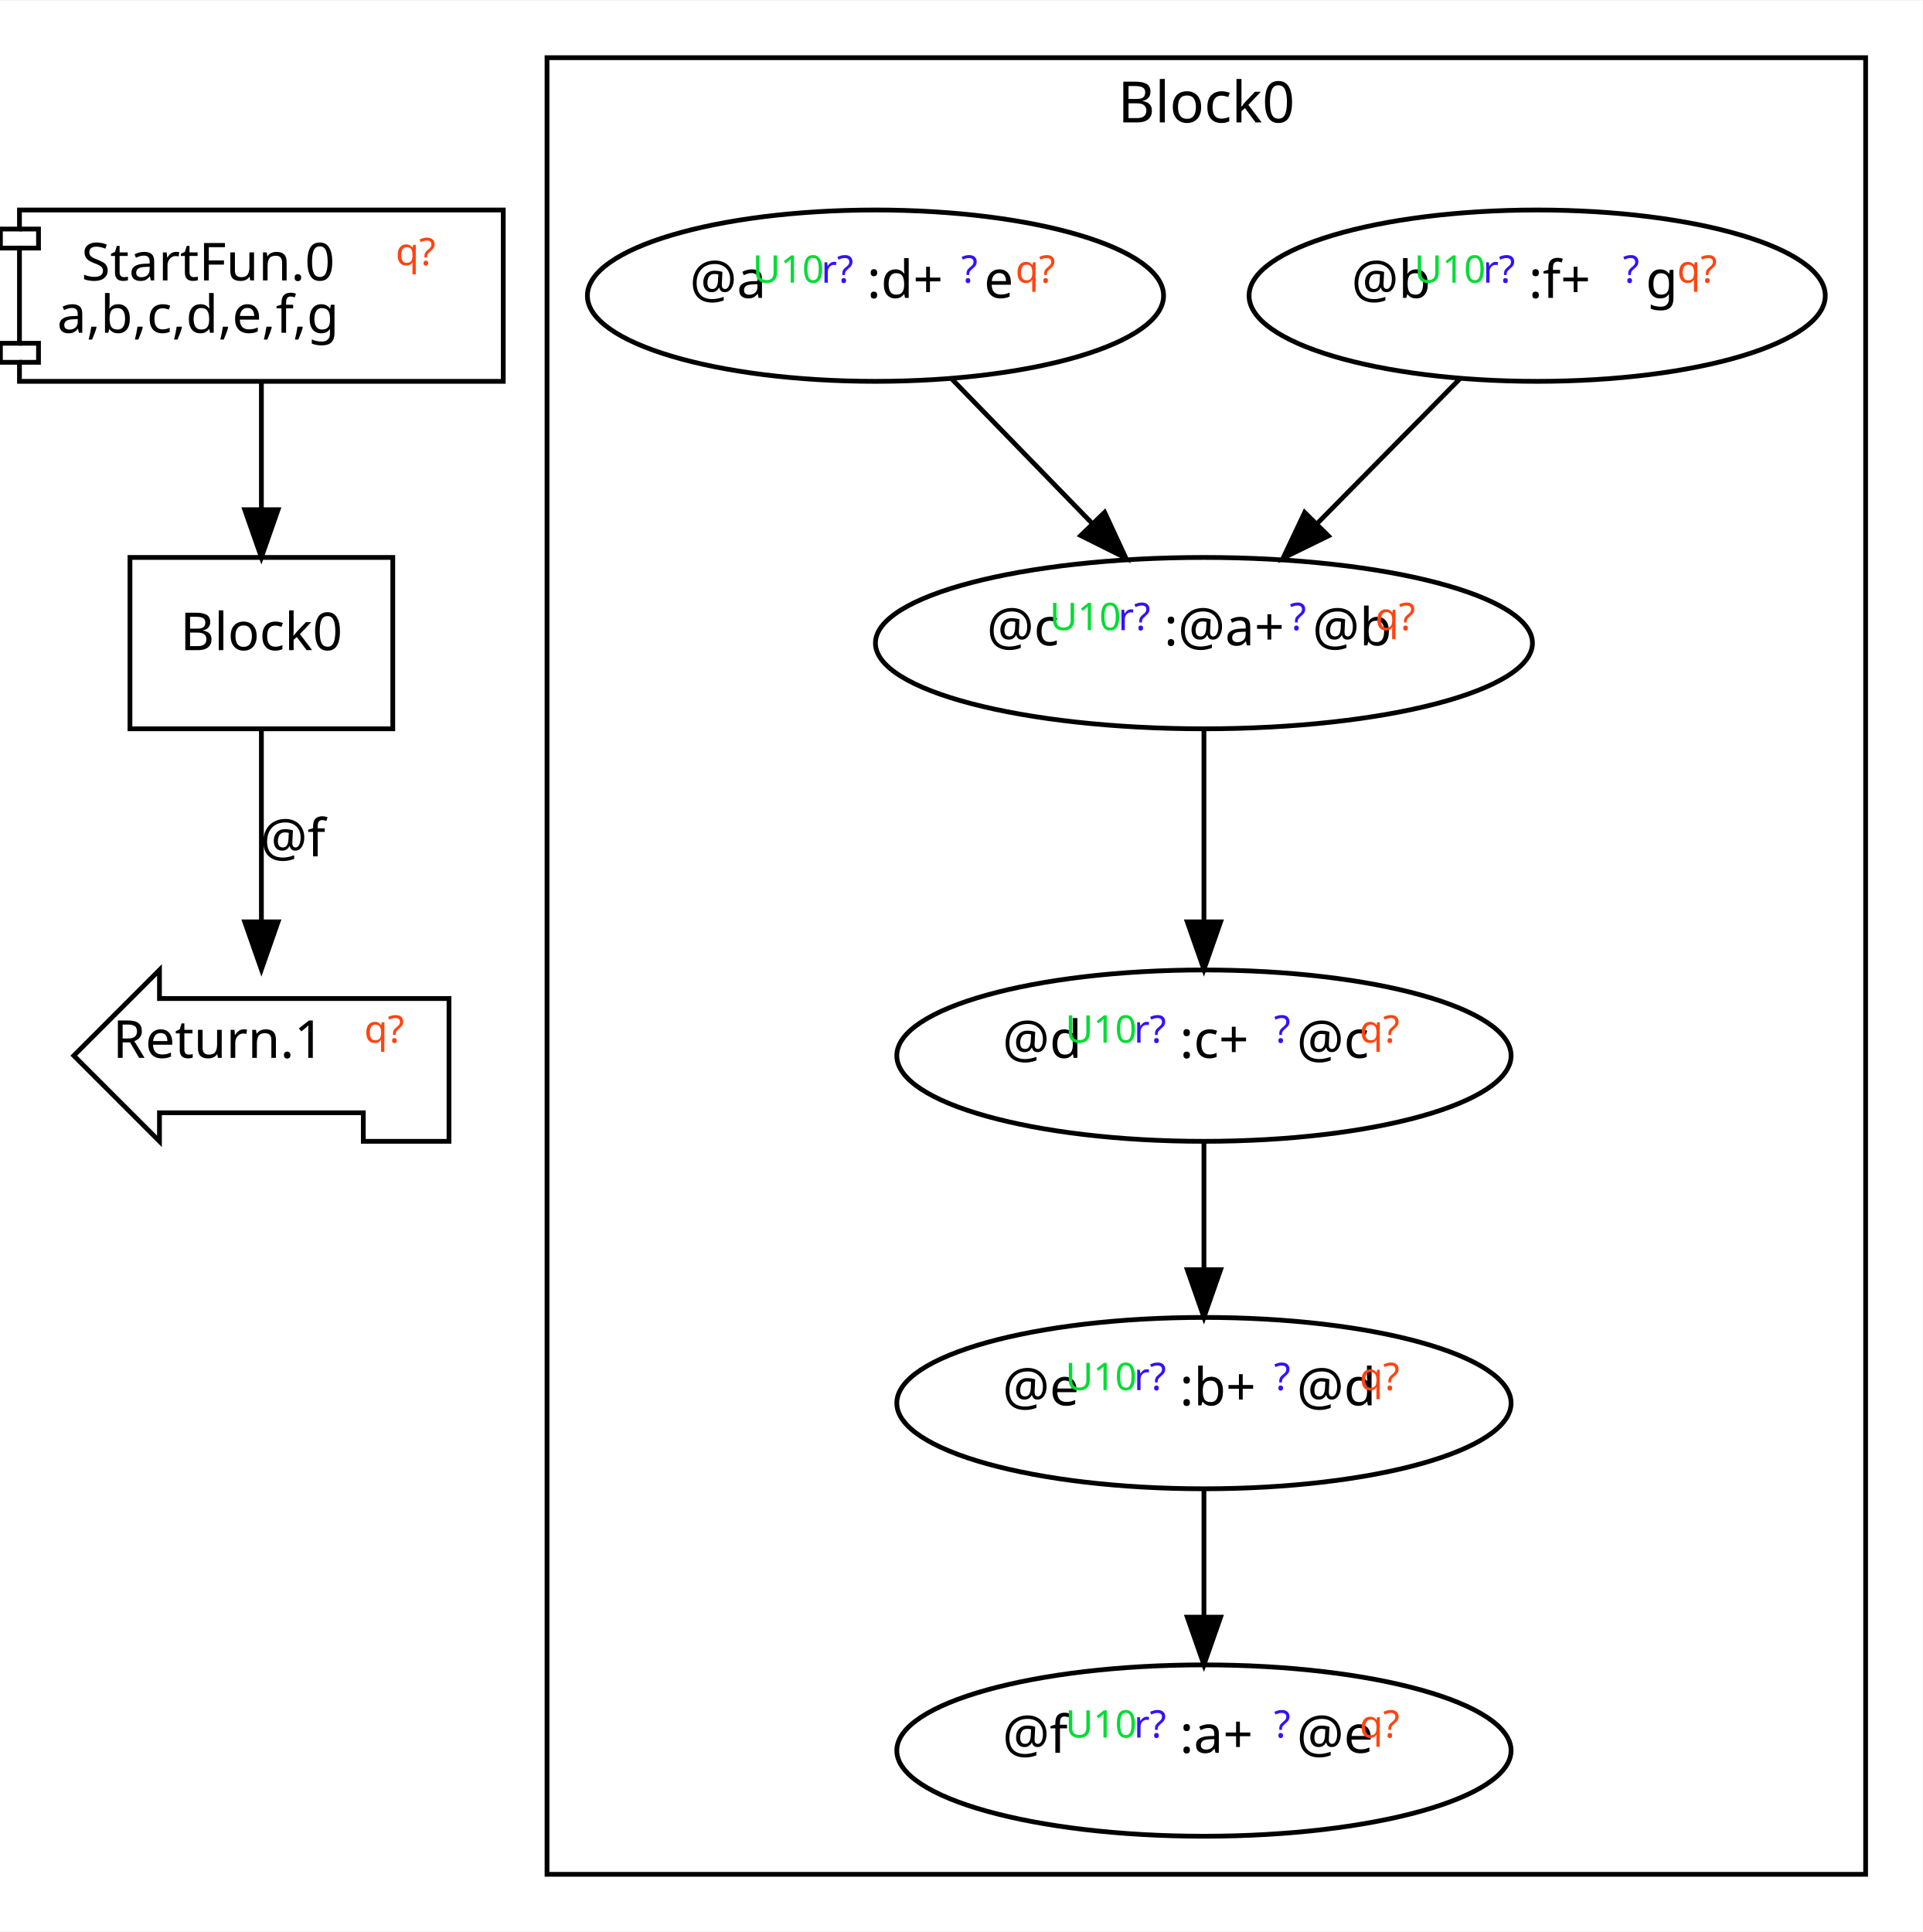
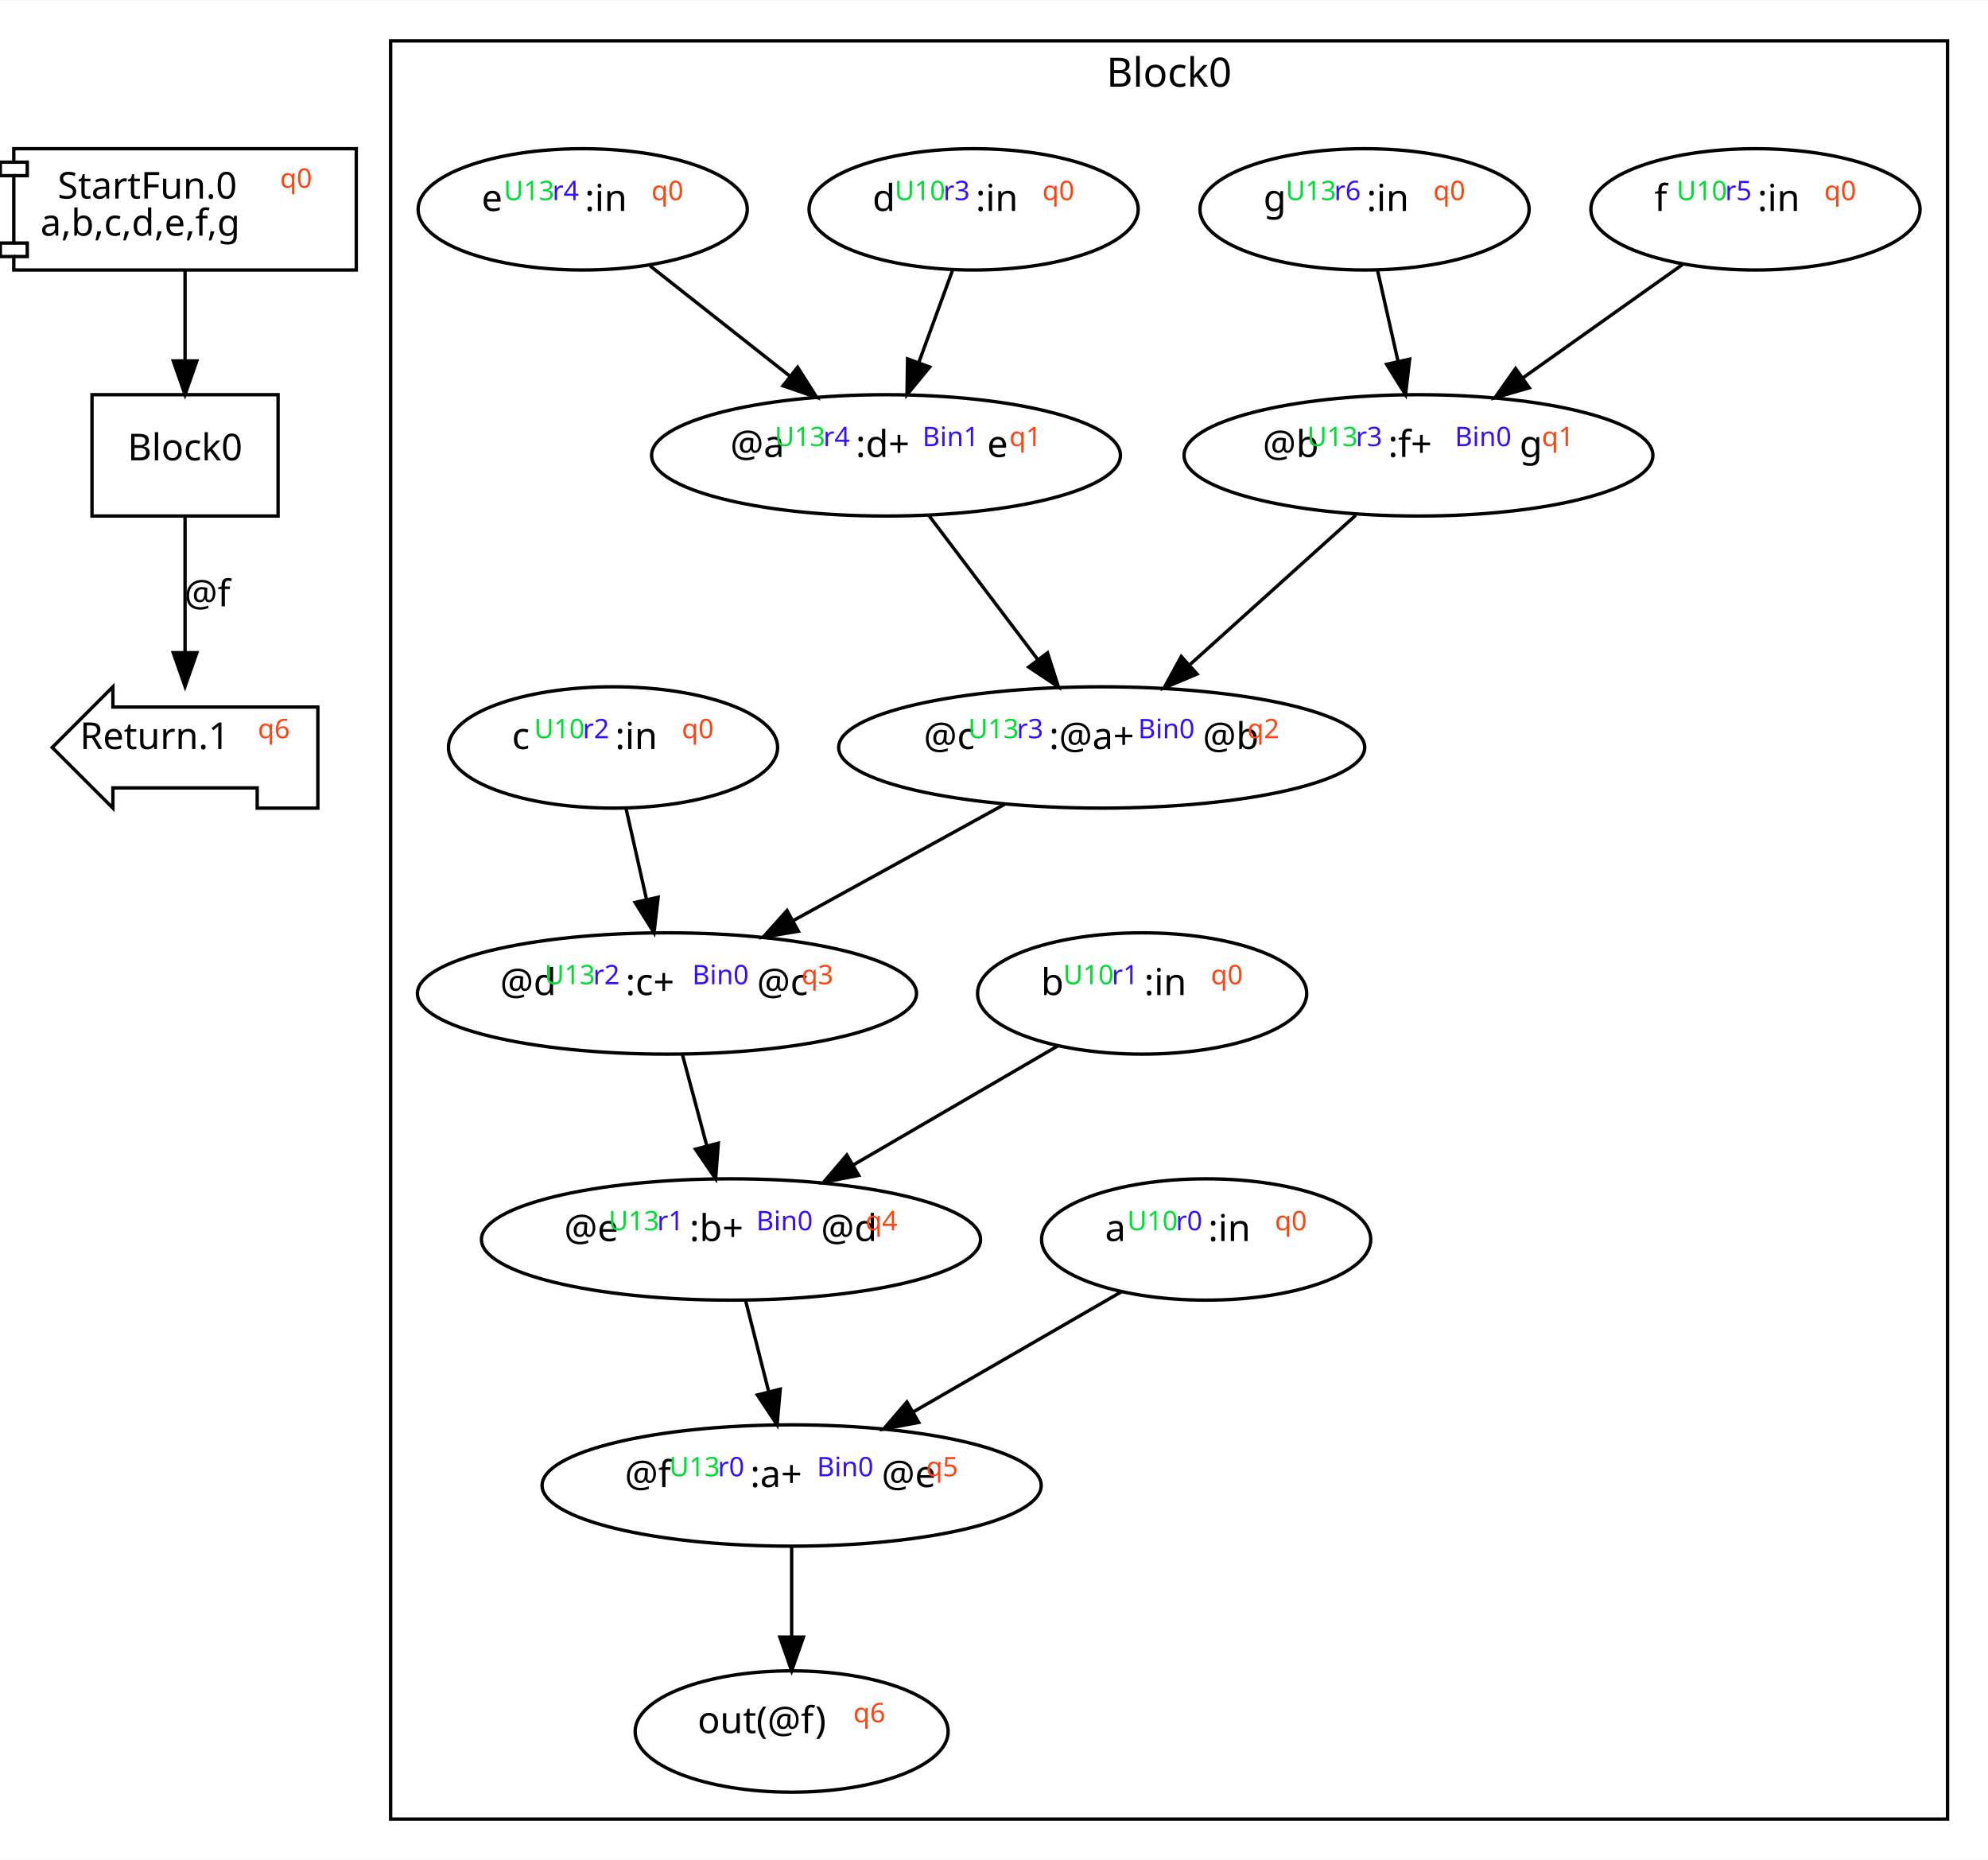
- <svg xmlns="http://www.w3.org/2000/svg" width="404pt" height="406pt" viewBox="0.00 0.00 403.91 405.67">
-   <g id="graph0" class="graph" transform="scale(1 1) rotate(0) translate(4 401.67)">
-     <polygon fill="white" stroke="transparent" points="-4,4 -4,-401.67 399.91,-401.67 399.91,4 -4,4" />
+ <svg xmlns="http://www.w3.org/2000/svg" width="590pt" height="552pt" viewBox="0.00 0.00 589.91 551.67">
+   <g id="graph0" class="graph" transform="scale(1 1) rotate(0) translate(4 547.67)">
+     <polygon fill="white" stroke="transparent" points="-4,4 -4,-547.67 585.91,-547.67 585.91,4 -4,4" />
    <g id="clust1" class="cluster">
-       <polygon fill="none" stroke="black" points="110.91,-8 110.91,-389.67 387.91,-389.67 387.91,-8 110.91,-8" />
-       <text text-anchor="middle" x="249.41" y="-376.07" font-family="Monaco" font-size="12.00">Block0</text>
+       <polygon fill="none" stroke="black" points="111.91,-8 111.91,-535.67 573.91,-535.67 573.91,-8 111.91,-8" />
+       <text text-anchor="middle" x="342.91" y="-522.07" font-family="Monaco" font-size="12.00">Block0</text>
    </g>
    <g id="node1" class="node">
-       <polygon fill="none" stroke="black" points="101.72,-357.67 0.09,-357.67 0.09,-353.67 -3.91,-353.67 -3.91,-349.67 0.09,-349.67 0.09,-329.67 -3.91,-329.67 -3.91,-325.67 0.09,-325.67 0.09,-321.67 101.72,-321.67 101.72,-357.67" />
-       <polyline fill="none" stroke="black" points="0.09,-353.67 4.09,-353.67 4.09,-349.67 0.09,-349.67 " />
-       <polyline fill="none" stroke="black" points="0.09,-329.67 4.09,-329.67 4.09,-325.67 0.09,-325.67 " />
-       <text text-anchor="start" x="13.1" y="-342.87" font-family="Monaco" font-size="11.00">StartFun.0</text>
-       <text text-anchor="start" x="79.11" y="-342.87" font-family="Monaco" baseline-shift="super" font-size="8.00" fill="#ff4411">q?</text>
-       <text text-anchor="start" x="8" y="-331.87" font-family="Monaco" font-size="11.00">a,b,c,d,e,f,g</text>
+       <polygon fill="none" stroke="black" points="101.72,-503.67 0.09,-503.67 0.09,-499.67 -3.91,-499.67 -3.91,-495.67 0.09,-495.67 0.09,-475.67 -3.91,-475.67 -3.91,-471.67 0.09,-471.67 0.09,-467.67 101.72,-467.67 101.72,-503.67" />
+       <polyline fill="none" stroke="black" points="0.09,-499.67 4.09,-499.67 4.09,-495.67 0.09,-495.67 " />
+       <polyline fill="none" stroke="black" points="0.09,-475.67 4.09,-475.67 4.09,-471.67 0.09,-471.67 " />
+       <text text-anchor="start" x="13.1" y="-488.87" font-family="Monaco" font-size="11.00">StartFun.0</text>
+       <text text-anchor="start" x="79.11" y="-488.87" font-family="Monaco" baseline-shift="super" font-size="8.00" fill="#ff4411">q0</text>
+       <text text-anchor="start" x="8" y="-477.87" font-family="Monaco" font-size="11.00">a,b,c,d,e,f,g</text>
    </g>
    <g id="node2" class="node">
-       <polygon fill="none" stroke="black" points="78.51,-284.67 23.3,-284.67 23.3,-248.67 78.51,-248.67 78.51,-284.67" />
-       <text text-anchor="middle" x="50.91" y="-265.2" font-family="Monaco" font-size="11.00">Block0</text>
+       <polygon fill="none" stroke="black" points="78.51,-430.67 23.3,-430.67 23.3,-394.67 78.51,-394.67 78.51,-430.67" />
+       <text text-anchor="middle" x="50.91" y="-411.2" font-family="Monaco" font-size="11.00">Block0</text>
    </g>
    <g id="edge1" class="edge">
-       <path fill="none" stroke="black" d="M50.91,-321.48C50.91,-313.46 50.91,-303.72 50.91,-294.74" />
-       <polygon fill="black" stroke="black" points="54.41,-294.7 50.91,-284.7 47.41,-294.7 54.41,-294.7" />
+       <path fill="none" stroke="black" d="M50.91,-467.48C50.91,-459.46 50.91,-449.72 50.91,-440.74" />
+       <polygon fill="black" stroke="black" points="54.41,-440.7 50.91,-430.7 47.41,-440.7 54.41,-440.7" />
    </g>
    <g id="node3" class="node">
-       <polygon fill="none" stroke="black" points="90.32,-192 29.5,-192 29.5,-198 11.5,-180 29.5,-162 29.5,-168 72.32,-168 72.32,-162 90.32,-162 90.32,-192" />
-       <text text-anchor="start" x="19.7" y="-179.53" font-family="Monaco" font-size="11.00">Return.1</text>
-       <text text-anchor="start" x="72.51" y="-179.53" font-family="Monaco" baseline-shift="super" font-size="8.00" fill="#ff4411">q?</text>
+       <polygon fill="none" stroke="black" points="90.32,-338 29.5,-338 29.5,-344 11.5,-326 29.5,-308 29.5,-314 72.32,-314 72.32,-308 90.32,-308 90.32,-338" />
+       <text text-anchor="start" x="19.7" y="-325.53" font-family="Monaco" font-size="11.00">Return.1</text>
+       <text text-anchor="start" x="72.51" y="-325.53" font-family="Monaco" baseline-shift="super" font-size="8.00" fill="#ff4411">q6</text>
    </g>
    <g id="edge2" class="edge">
-       <path fill="none" stroke="black" d="M50.91,-248.53C50.91,-236.94 50.91,-221.39 50.91,-208.13" />
-       <polygon fill="black" stroke="black" points="54.41,-208.11 50.91,-198.11 47.41,-208.11 54.41,-208.11" />
-       <text text-anchor="middle" x="57.51" y="-221.87" font-family="Monaco" font-size="11.00">@f</text>
+       <path fill="none" stroke="black" d="M50.91,-394.53C50.91,-382.94 50.91,-367.39 50.91,-354.13" />
+       <polygon fill="black" stroke="black" points="54.41,-354.11 50.91,-344.11 47.41,-354.11 54.41,-354.11" />
+       <text text-anchor="middle" x="57.51" y="-367.87" font-family="Monaco" font-size="11.00">@f</text>
    </g>
    <g id="node4" class="node">
-       <ellipse fill="none" stroke="black" cx="318.91" cy="-339.67" rx="60.52" ry="18" />
-       <text text-anchor="start" x="279.9" y="-339.2" font-family="Monaco" font-size="11.00">@b</text>
-       <text text-anchor="start" x="293.1" y="-339.2" font-family="Monaco" baseline-shift="super" font-size="8.00" fill="#00dd33">U10</text>
-       <text text-anchor="start" x="307.51" y="-339.2" font-family="Monaco" baseline-shift="super" font-size="8.00" fill="#3311ff">r?</text>
-       <text text-anchor="start" x="317.11" y="-339.2" font-family="Monaco" font-size="11.00">:f+</text>
-       <text text-anchor="start" x="336.91" y="-339.2" font-family="Monaco" baseline-shift="super" font-size="8.00" fill="#3311ff">?</text>
-       <text text-anchor="start" x="341.71" y="-339.2" font-family="Monaco" font-size="11.00">g</text>
-       <text text-anchor="start" x="348.31" y="-339.2" font-family="Monaco" baseline-shift="super" font-size="8.00" fill="#ff4411">q?</text>
+       <ellipse fill="none" stroke="black" cx="212.91" cy="-180" rx="74.05" ry="18" />
+       <text text-anchor="start" x="163.4" y="-179.53" font-family="Monaco" font-size="11.00">@e</text>
+       <text text-anchor="start" x="176.6" y="-179.53" font-family="Monaco" baseline-shift="super" font-size="8.00" fill="#00dd33">U13</text>
+       <text text-anchor="start" x="191" y="-179.53" font-family="Monaco" baseline-shift="super" font-size="8.00" fill="#3311ff">r1</text>
+       <text text-anchor="start" x="200.6" y="-179.53" font-family="Monaco" font-size="11.00">:b+</text>
+       <text text-anchor="start" x="220.41" y="-179.53" font-family="Monaco" baseline-shift="super" font-size="8.00" fill="#3311ff">Bin0</text>
+       <text text-anchor="start" x="239.61" y="-179.53" font-family="Monaco" font-size="11.00">@d</text>
+       <text text-anchor="start" x="252.81" y="-179.53" font-family="Monaco" baseline-shift="super" font-size="8.00" fill="#ff4411">q4</text>
+     </g>
+     <g id="node5" class="node">
+       <ellipse fill="none" stroke="black" cx="230.91" cy="-107" rx="74.05" ry="18" />
+       <text text-anchor="start" x="181.4" y="-106.53" font-family="Monaco" font-size="11.00">@f</text>
+       <text text-anchor="start" x="194.6" y="-106.53" font-family="Monaco" baseline-shift="super" font-size="8.00" fill="#00dd33">U13</text>
+       <text text-anchor="start" x="209" y="-106.53" font-family="Monaco" baseline-shift="super" font-size="8.00" fill="#3311ff">r0</text>
+       <text text-anchor="start" x="218.6" y="-106.53" font-family="Monaco" font-size="11.00">:a+</text>
+       <text text-anchor="start" x="238.41" y="-106.53" font-family="Monaco" baseline-shift="super" font-size="8.00" fill="#3311ff">Bin0</text>
+       <text text-anchor="start" x="257.61" y="-106.53" font-family="Monaco" font-size="11.00">@e</text>
+       <text text-anchor="start" x="270.81" y="-106.53" font-family="Monaco" baseline-shift="super" font-size="8.00" fill="#ff4411">q5</text>
+     </g>
+     <g id="edge8" class="edge">
+       <path fill="none" stroke="black" d="M217.26,-161.81C219.32,-153.7 221.82,-143.84 224.12,-134.78" />
+       <polygon fill="black" stroke="black" points="227.52,-135.58 226.59,-125.03 220.74,-133.86 227.52,-135.58" />
+     </g>
+     <g id="node13" class="node">
+       <ellipse fill="none" stroke="black" cx="230.91" cy="-34" rx="46.44" ry="18" />
+       <text text-anchor="start" x="203" y="-33.53" font-family="Monaco" font-size="11.00">out(@f)</text>
+       <text text-anchor="start" x="249.21" y="-33.53" font-family="Monaco" baseline-shift="super" font-size="8.00" fill="#ff4411">q6</text>
+     </g>
+     <g id="edge3" class="edge">
+       <path fill="none" stroke="black" d="M230.91,-88.81C230.91,-80.79 230.91,-71.05 230.91,-62.07" />
+       <polygon fill="black" stroke="black" points="234.41,-62.03 230.91,-52.03 227.41,-62.03 234.41,-62.03" />
    </g>
    <g id="node6" class="node">
-       <ellipse fill="none" stroke="black" cx="248.91" cy="-266.67" rx="69.01" ry="18" />
-       <text text-anchor="start" x="203.3" y="-266.2" font-family="Monaco" font-size="11.00">@c</text>
-       <text text-anchor="start" x="216.5" y="-266.2" font-family="Monaco" baseline-shift="super" font-size="8.00" fill="#00dd33">U10</text>
-       <text text-anchor="start" x="230.9" y="-266.2" font-family="Monaco" baseline-shift="super" font-size="8.00" fill="#3311ff">r?</text>
-       <text text-anchor="start" x="240.51" y="-266.2" font-family="Monaco" font-size="11.00">:@a+</text>
-       <text text-anchor="start" x="266.91" y="-266.2" font-family="Monaco" baseline-shift="super" font-size="8.00" fill="#3311ff">?</text>
-       <text text-anchor="start" x="271.71" y="-266.2" font-family="Monaco" font-size="11.00">@b</text>
-       <text text-anchor="start" x="284.91" y="-266.2" font-family="Monaco" baseline-shift="super" font-size="8.00" fill="#ff4411">q?</text>
+       <ellipse fill="none" stroke="black" cx="322.91" cy="-326" rx="78.05" ry="18" />
+       <text text-anchor="start" x="270.1" y="-325.53" font-family="Monaco" font-size="11.00">@c</text>
+       <text text-anchor="start" x="283.3" y="-325.53" font-family="Monaco" baseline-shift="super" font-size="8.00" fill="#00dd33">U13</text>
+       <text text-anchor="start" x="297.7" y="-325.53" font-family="Monaco" baseline-shift="super" font-size="8.00" fill="#3311ff">r3</text>
+       <text text-anchor="start" x="307.3" y="-325.53" font-family="Monaco" font-size="11.00">:@a+</text>
+       <text text-anchor="start" x="333.71" y="-325.53" font-family="Monaco" baseline-shift="super" font-size="8.00" fill="#3311ff">Bin0</text>
+       <text text-anchor="start" x="352.91" y="-325.53" font-family="Monaco" font-size="11.00">@b</text>
+       <text text-anchor="start" x="366.11" y="-325.53" font-family="Monaco" baseline-shift="super" font-size="8.00" fill="#ff4411">q2</text>
+     </g>
+     <g id="node10" class="node">
+       <ellipse fill="none" stroke="black" cx="193.91" cy="-253" rx="74.05" ry="18" />
+       <text text-anchor="start" x="144.4" y="-252.53" font-family="Monaco" font-size="11.00">@d</text>
+       <text text-anchor="start" x="157.6" y="-252.53" font-family="Monaco" baseline-shift="super" font-size="8.00" fill="#00dd33">U13</text>
+       <text text-anchor="start" x="172" y="-252.53" font-family="Monaco" baseline-shift="super" font-size="8.00" fill="#3311ff">r2</text>
+       <text text-anchor="start" x="181.6" y="-252.53" font-family="Monaco" font-size="11.00">:c+</text>
+       <text text-anchor="start" x="201.41" y="-252.53" font-family="Monaco" baseline-shift="super" font-size="8.00" fill="#3311ff">Bin0</text>
+       <text text-anchor="start" x="220.61" y="-252.53" font-family="Monaco" font-size="11.00">@c</text>
+       <text text-anchor="start" x="233.81" y="-252.53" font-family="Monaco" baseline-shift="super" font-size="8.00" fill="#ff4411">q3</text>
+     </g>
+     <g id="edge12" class="edge">
+       <path fill="none" stroke="black" d="M294.28,-309.24C275.74,-299.04 251.4,-285.65 231.34,-274.6" />
+       <polygon fill="black" stroke="black" points="232.9,-271.47 222.46,-269.71 229.53,-277.6 232.9,-271.47" />
+     </g>
+     <g id="node7" class="node">
+       <ellipse fill="none" stroke="black" cx="416.91" cy="-412.67" rx="69.56" ry="18" />
+       <text text-anchor="start" x="370.7" y="-412.2" font-family="Monaco" font-size="11.00">@b</text>
+       <text text-anchor="start" x="383.9" y="-412.2" font-family="Monaco" baseline-shift="super" font-size="8.00" fill="#00dd33">U13</text>
+       <text text-anchor="start" x="398.3" y="-412.2" font-family="Monaco" baseline-shift="super" font-size="8.00" fill="#3311ff">r3</text>
+       <text text-anchor="start" x="407.91" y="-412.2" font-family="Monaco" font-size="11.00">:f+</text>
+       <text text-anchor="start" x="427.71" y="-412.2" font-family="Monaco" baseline-shift="super" font-size="8.00" fill="#3311ff">Bin0</text>
+       <text text-anchor="start" x="446.91" y="-412.2" font-family="Monaco" font-size="11.00">g</text>
+       <text text-anchor="start" x="453.51" y="-412.2" font-family="Monaco" baseline-shift="super" font-size="8.00" fill="#ff4411">q1</text>
+     </g>
+     <g id="edge14" class="edge">
+       <path fill="none" stroke="black" d="M398.34,-394.94C384.3,-382.3 364.85,-364.78 349.22,-350.7" />
+       <polygon fill="black" stroke="black" points="351.21,-347.79 341.44,-343.69 346.53,-352.99 351.21,-347.79" />
+     </g>
+     <g id="node8" class="node">
+       <ellipse fill="none" stroke="black" cx="284.91" cy="-485.67" rx="48.84" ry="18" />
+       <text text-anchor="start" x="254.9" y="-485.2" font-family="Monaco" font-size="11.00">d</text>
+       <text text-anchor="start" x="261.5" y="-485.2" font-family="Monaco" baseline-shift="super" font-size="8.00" fill="#00dd33">U10</text>
+       <text text-anchor="start" x="275.91" y="-485.2" font-family="Monaco" baseline-shift="super" font-size="8.00" fill="#3311ff">r3</text>
+       <text text-anchor="start" x="285.51" y="-485.2" font-family="Monaco" font-size="11.00">:in</text>
+       <text text-anchor="start" x="305.31" y="-485.2" font-family="Monaco" baseline-shift="super" font-size="8.00" fill="#ff4411">q0</text>
+     </g>
+     <g id="node14" class="node">
+       <ellipse fill="none" stroke="black" cx="258.91" cy="-412.67" rx="69.56" ry="18" />
+       <text text-anchor="start" x="212.7" y="-412.2" font-family="Monaco" font-size="11.00">@a</text>
+       <text text-anchor="start" x="225.9" y="-412.2" font-family="Monaco" baseline-shift="super" font-size="8.00" fill="#00dd33">U13</text>
+       <text text-anchor="start" x="240.3" y="-412.2" font-family="Monaco" baseline-shift="super" font-size="8.00" fill="#3311ff">r4</text>
+       <text text-anchor="start" x="249.91" y="-412.2" font-family="Monaco" font-size="11.00">:d+</text>
+       <text text-anchor="start" x="269.71" y="-412.2" font-family="Monaco" baseline-shift="super" font-size="8.00" fill="#3311ff">Bin1</text>
+       <text text-anchor="start" x="288.91" y="-412.2" font-family="Monaco" font-size="11.00">e</text>
+       <text text-anchor="start" x="295.51" y="-412.2" font-family="Monaco" baseline-shift="super" font-size="8.00" fill="#ff4411">q1</text>
+     </g>
+     <g id="edge10" class="edge">
+       <path fill="none" stroke="black" d="M278.61,-467.48C275.61,-459.28 271.95,-449.29 268.61,-440.15" />
+       <polygon fill="black" stroke="black" points="271.87,-438.88 265.14,-430.7 265.3,-441.29 271.87,-438.88" />
+     </g>
+     <g id="node9" class="node">
+       <ellipse fill="none" stroke="black" cx="516.91" cy="-485.67" rx="48.84" ry="18" />
+       <text text-anchor="start" x="486.9" y="-485.2" font-family="Monaco" font-size="11.00">f</text>
+       <text text-anchor="start" x="493.5" y="-485.2" font-family="Monaco" baseline-shift="super" font-size="8.00" fill="#00dd33">U10</text>
+       <text text-anchor="start" x="507.91" y="-485.2" font-family="Monaco" baseline-shift="super" font-size="8.00" fill="#3311ff">r5</text>
+       <text text-anchor="start" x="517.51" y="-485.2" font-family="Monaco" font-size="11.00">:in</text>
+       <text text-anchor="start" x="537.31" y="-485.2" font-family="Monaco" baseline-shift="super" font-size="8.00" fill="#ff4411">q0</text>
+     </g>
+     <g id="edge4" class="edge">
+       <path fill="none" stroke="black" d="M495.21,-469.26C481.35,-459.42 463.16,-446.51 447.8,-435.6" />
+       <polygon fill="black" stroke="black" points="449.78,-432.72 439.6,-429.78 445.73,-438.43 449.78,-432.72" />
+     </g>
+     <g id="edge6" class="edge">
+       <path fill="none" stroke="black" d="M198.51,-234.81C200.68,-226.7 203.32,-216.84 205.74,-207.78" />
+       <polygon fill="black" stroke="black" points="209.15,-208.59 208.35,-198.03 202.38,-206.78 209.15,-208.59" />
+     </g>
+     <g id="node11" class="node">
+       <ellipse fill="none" stroke="black" cx="353.91" cy="-180" rx="48.84" ry="18" />
+       <text text-anchor="start" x="323.9" y="-179.53" font-family="Monaco" font-size="11.00">a</text>
+       <text text-anchor="start" x="330.5" y="-179.53" font-family="Monaco" baseline-shift="super" font-size="8.00" fill="#00dd33">U10</text>
+       <text text-anchor="start" x="344.91" y="-179.53" font-family="Monaco" baseline-shift="super" font-size="8.00" fill="#3311ff">r0</text>
+       <text text-anchor="start" x="354.51" y="-179.53" font-family="Monaco" font-size="11.00">:in</text>
+       <text text-anchor="start" x="374.31" y="-179.53" font-family="Monaco" baseline-shift="super" font-size="8.00" fill="#ff4411">q0</text>
+     </g>
+     <g id="edge9" class="edge">
+       <path fill="none" stroke="black" d="M328.72,-164.46C310.92,-154.19 286.8,-140.27 266.97,-128.82" />
+       <polygon fill="black" stroke="black" points="268.61,-125.72 258.2,-123.75 265.11,-131.78 268.61,-125.72" />
+     </g>
+     <g id="node12" class="node">
+       <ellipse fill="none" stroke="black" cx="334.91" cy="-253" rx="48.84" ry="18" />
+       <text text-anchor="start" x="304.9" y="-252.53" font-family="Monaco" font-size="11.00">b</text>
+       <text text-anchor="start" x="311.5" y="-252.53" font-family="Monaco" baseline-shift="super" font-size="8.00" fill="#00dd33">U10</text>
+       <text text-anchor="start" x="325.91" y="-252.53" font-family="Monaco" baseline-shift="super" font-size="8.00" fill="#3311ff">r1</text>
+       <text text-anchor="start" x="335.51" y="-252.53" font-family="Monaco" font-size="11.00">:in</text>
+       <text text-anchor="start" x="355.31" y="-252.53" font-family="Monaco" baseline-shift="super" font-size="8.00" fill="#ff4411">q0</text>
+     </g>
+     <g id="edge7" class="edge">
+       <path fill="none" stroke="black" d="M309.92,-237.46C292.39,-227.26 268.68,-213.46 249.08,-202.05" />
+       <polygon fill="black" stroke="black" points="250.81,-199.01 240.41,-197 247.29,-205.06 250.81,-199.01" />
+     </g>
+     <g id="edge15" class="edge">
+       <path fill="none" stroke="black" d="M271.55,-394.94C280.78,-382.73 293.46,-365.96 303.9,-352.14" />
+       <polygon fill="black" stroke="black" points="306.83,-354.07 310.07,-343.98 301.25,-349.85 306.83,-354.07" />
+     </g>
+     <g id="node15" class="node">
+       <ellipse fill="none" stroke="black" cx="400.91" cy="-485.67" rx="48.84" ry="18" />
+       <text text-anchor="start" x="370.9" y="-485.2" font-family="Monaco" font-size="11.00">g</text>
+       <text text-anchor="start" x="377.5" y="-485.2" font-family="Monaco" baseline-shift="super" font-size="8.00" fill="#00dd33">U13</text>
+       <text text-anchor="start" x="391.91" y="-485.2" font-family="Monaco" baseline-shift="super" font-size="8.00" fill="#3311ff">r6</text>
+       <text text-anchor="start" x="401.51" y="-485.2" font-family="Monaco" font-size="11.00">:in</text>
+       <text text-anchor="start" x="421.31" y="-485.2" font-family="Monaco" baseline-shift="super" font-size="8.00" fill="#ff4411">q0</text>
    </g>
    <g id="edge5" class="edge">
-       <path fill="none" stroke="black" d="M302.67,-322.2C293.79,-313.19 282.62,-301.86 272.76,-291.86" />
-       <polygon fill="black" stroke="black" points="275.05,-289.2 265.54,-284.54 270.07,-294.12 275.05,-289.2" />
-     </g>
-     <g id="node5" class="node">
-       <ellipse fill="none" stroke="black" cx="248.91" cy="-107" rx="64.52" ry="18" />
-       <text text-anchor="start" x="206.6" y="-106.53" font-family="Monaco" font-size="11.00">@e</text>
-       <text text-anchor="start" x="219.8" y="-106.53" font-family="Monaco" baseline-shift="super" font-size="8.00" fill="#00dd33">U10</text>
-       <text text-anchor="start" x="234.2" y="-106.53" font-family="Monaco" baseline-shift="super" font-size="8.00" fill="#3311ff">r?</text>
-       <text text-anchor="start" x="243.81" y="-106.53" font-family="Monaco" font-size="11.00">:b+</text>
-       <text text-anchor="start" x="263.61" y="-106.53" font-family="Monaco" baseline-shift="super" font-size="8.00" fill="#3311ff">?</text>
-       <text text-anchor="start" x="268.41" y="-106.53" font-family="Monaco" font-size="11.00">@d</text>
-       <text text-anchor="start" x="281.61" y="-106.53" font-family="Monaco" baseline-shift="super" font-size="8.00" fill="#ff4411">q?</text>
-     </g>
-     <g id="node8" class="node">
-       <ellipse fill="none" stroke="black" cx="248.91" cy="-34" rx="64.52" ry="18" />
-       <text text-anchor="start" x="206.6" y="-33.53" font-family="Monaco" font-size="11.00">@f</text>
-       <text text-anchor="start" x="219.8" y="-33.53" font-family="Monaco" baseline-shift="super" font-size="8.00" fill="#00dd33">U10</text>
-       <text text-anchor="start" x="234.2" y="-33.53" font-family="Monaco" baseline-shift="super" font-size="8.00" fill="#3311ff">r?</text>
-       <text text-anchor="start" x="243.81" y="-33.53" font-family="Monaco" font-size="11.00">:a+</text>
-       <text text-anchor="start" x="263.61" y="-33.53" font-family="Monaco" baseline-shift="super" font-size="8.00" fill="#3311ff">?</text>
-       <text text-anchor="start" x="268.41" y="-33.53" font-family="Monaco" font-size="11.00">@e</text>
-       <text text-anchor="start" x="281.61" y="-33.53" font-family="Monaco" baseline-shift="super" font-size="8.00" fill="#ff4411">q?</text>
-     </g>
-     <g id="edge7" class="edge">
-       <path fill="none" stroke="black" d="M248.91,-88.81C248.91,-80.79 248.91,-71.05 248.91,-62.07" />
-       <polygon fill="black" stroke="black" points="252.41,-62.03 248.91,-52.03 245.41,-62.03 252.41,-62.03" />
-     </g>
-     <g id="node9" class="node">
-       <ellipse fill="none" stroke="black" cx="248.91" cy="-180" rx="64.52" ry="18" />
-       <text text-anchor="start" x="206.6" y="-179.53" font-family="Monaco" font-size="11.00">@d</text>
-       <text text-anchor="start" x="219.8" y="-179.53" font-family="Monaco" baseline-shift="super" font-size="8.00" fill="#00dd33">U10</text>
-       <text text-anchor="start" x="234.2" y="-179.53" font-family="Monaco" baseline-shift="super" font-size="8.00" fill="#3311ff">r?</text>
-       <text text-anchor="start" x="243.81" y="-179.53" font-family="Monaco" font-size="11.00">:c+</text>
-       <text text-anchor="start" x="263.61" y="-179.53" font-family="Monaco" baseline-shift="super" font-size="8.00" fill="#3311ff">?</text>
-       <text text-anchor="start" x="268.41" y="-179.53" font-family="Monaco" font-size="11.00">@c</text>
-       <text text-anchor="start" x="281.61" y="-179.53" font-family="Monaco" baseline-shift="super" font-size="8.00" fill="#ff4411">q?</text>
-     </g>
-     <g id="edge4" class="edge">
-       <path fill="none" stroke="black" d="M248.91,-248.53C248.91,-236.94 248.91,-221.39 248.91,-208.13" />
-       <polygon fill="black" stroke="black" points="252.41,-208.11 248.91,-198.11 245.41,-208.11 252.41,-208.11" />
-     </g>
-     <g id="node7" class="node">
-       <ellipse fill="none" stroke="black" cx="179.91" cy="-339.67" rx="60.52" ry="18" />
-       <text text-anchor="start" x="140.9" y="-339.2" font-family="Monaco" font-size="11.00">@a</text>
-       <text text-anchor="start" x="154.1" y="-339.2" font-family="Monaco" baseline-shift="super" font-size="8.00" fill="#00dd33">U10</text>
-       <text text-anchor="start" x="168.51" y="-339.2" font-family="Monaco" baseline-shift="super" font-size="8.00" fill="#3311ff">r?</text>
-       <text text-anchor="start" x="178.11" y="-339.2" font-family="Monaco" font-size="11.00">:d+</text>
-       <text text-anchor="start" x="197.91" y="-339.2" font-family="Monaco" baseline-shift="super" font-size="8.00" fill="#3311ff">?</text>
-       <text text-anchor="start" x="202.71" y="-339.2" font-family="Monaco" font-size="11.00">e</text>
-       <text text-anchor="start" x="209.31" y="-339.2" font-family="Monaco" baseline-shift="super" font-size="8.00" fill="#ff4411">q?</text>
-     </g>
-     <g id="edge6" class="edge">
-       <path fill="none" stroke="black" d="M195.91,-322.2C204.67,-313.19 215.68,-301.86 225.39,-291.86" />
-       <polygon fill="black" stroke="black" points="228.05,-294.15 232.51,-284.54 223.03,-289.27 228.05,-294.15" />
-     </g>
-     <g id="edge3" class="edge">
-       <path fill="none" stroke="black" d="M248.91,-161.81C248.91,-153.79 248.91,-144.05 248.91,-135.07" />
-       <polygon fill="black" stroke="black" points="252.41,-135.03 248.91,-125.03 245.41,-135.03 252.41,-135.03" />
+       <path fill="none" stroke="black" d="M404.78,-467.48C406.59,-459.46 408.78,-449.72 410.81,-440.74" />
+       <polygon fill="black" stroke="black" points="414.29,-441.22 413.07,-430.7 407.46,-439.68 414.29,-441.22" />
+     </g>
+     <g id="node16" class="node">
+       <ellipse fill="none" stroke="black" cx="168.91" cy="-485.67" rx="48.84" ry="18" />
+       <text text-anchor="start" x="138.9" y="-485.2" font-family="Monaco" font-size="11.00">e</text>
+       <text text-anchor="start" x="145.5" y="-485.2" font-family="Monaco" baseline-shift="super" font-size="8.00" fill="#00dd33">U13</text>
+       <text text-anchor="start" x="159.91" y="-485.2" font-family="Monaco" baseline-shift="super" font-size="8.00" fill="#3311ff">r4</text>
+       <text text-anchor="start" x="169.51" y="-485.2" font-family="Monaco" font-size="11.00">:in</text>
+       <text text-anchor="start" x="189.31" y="-485.2" font-family="Monaco" baseline-shift="super" font-size="8.00" fill="#ff4411">q0</text>
+     </g>
+     <g id="edge11" class="edge">
+       <path fill="none" stroke="black" d="M188.88,-468.91C201.06,-459.3 216.83,-446.87 230.31,-436.23" />
+       <polygon fill="black" stroke="black" points="232.68,-438.82 238.36,-429.87 228.35,-433.32 232.68,-438.82" />
+     </g>
+     <g id="node17" class="node">
+       <ellipse fill="none" stroke="black" cx="177.91" cy="-326" rx="48.84" ry="18" />
+       <text text-anchor="start" x="147.9" y="-325.53" font-family="Monaco" font-size="11.00">c</text>
+       <text text-anchor="start" x="154.5" y="-325.53" font-family="Monaco" baseline-shift="super" font-size="8.00" fill="#00dd33">U10</text>
+       <text text-anchor="start" x="168.91" y="-325.53" font-family="Monaco" baseline-shift="super" font-size="8.00" fill="#3311ff">r2</text>
+       <text text-anchor="start" x="178.51" y="-325.53" font-family="Monaco" font-size="11.00">:in</text>
+       <text text-anchor="start" x="198.31" y="-325.53" font-family="Monaco" baseline-shift="super" font-size="8.00" fill="#ff4411">q0</text>
+     </g>
+     <g id="edge13" class="edge">
+       <path fill="none" stroke="black" d="M181.78,-307.81C183.59,-299.79 185.78,-290.05 187.81,-281.07" />
+       <polygon fill="black" stroke="black" points="191.29,-281.55 190.07,-271.03 184.46,-280.01 191.29,-281.55" />
    </g>
  </g>
</svg>
